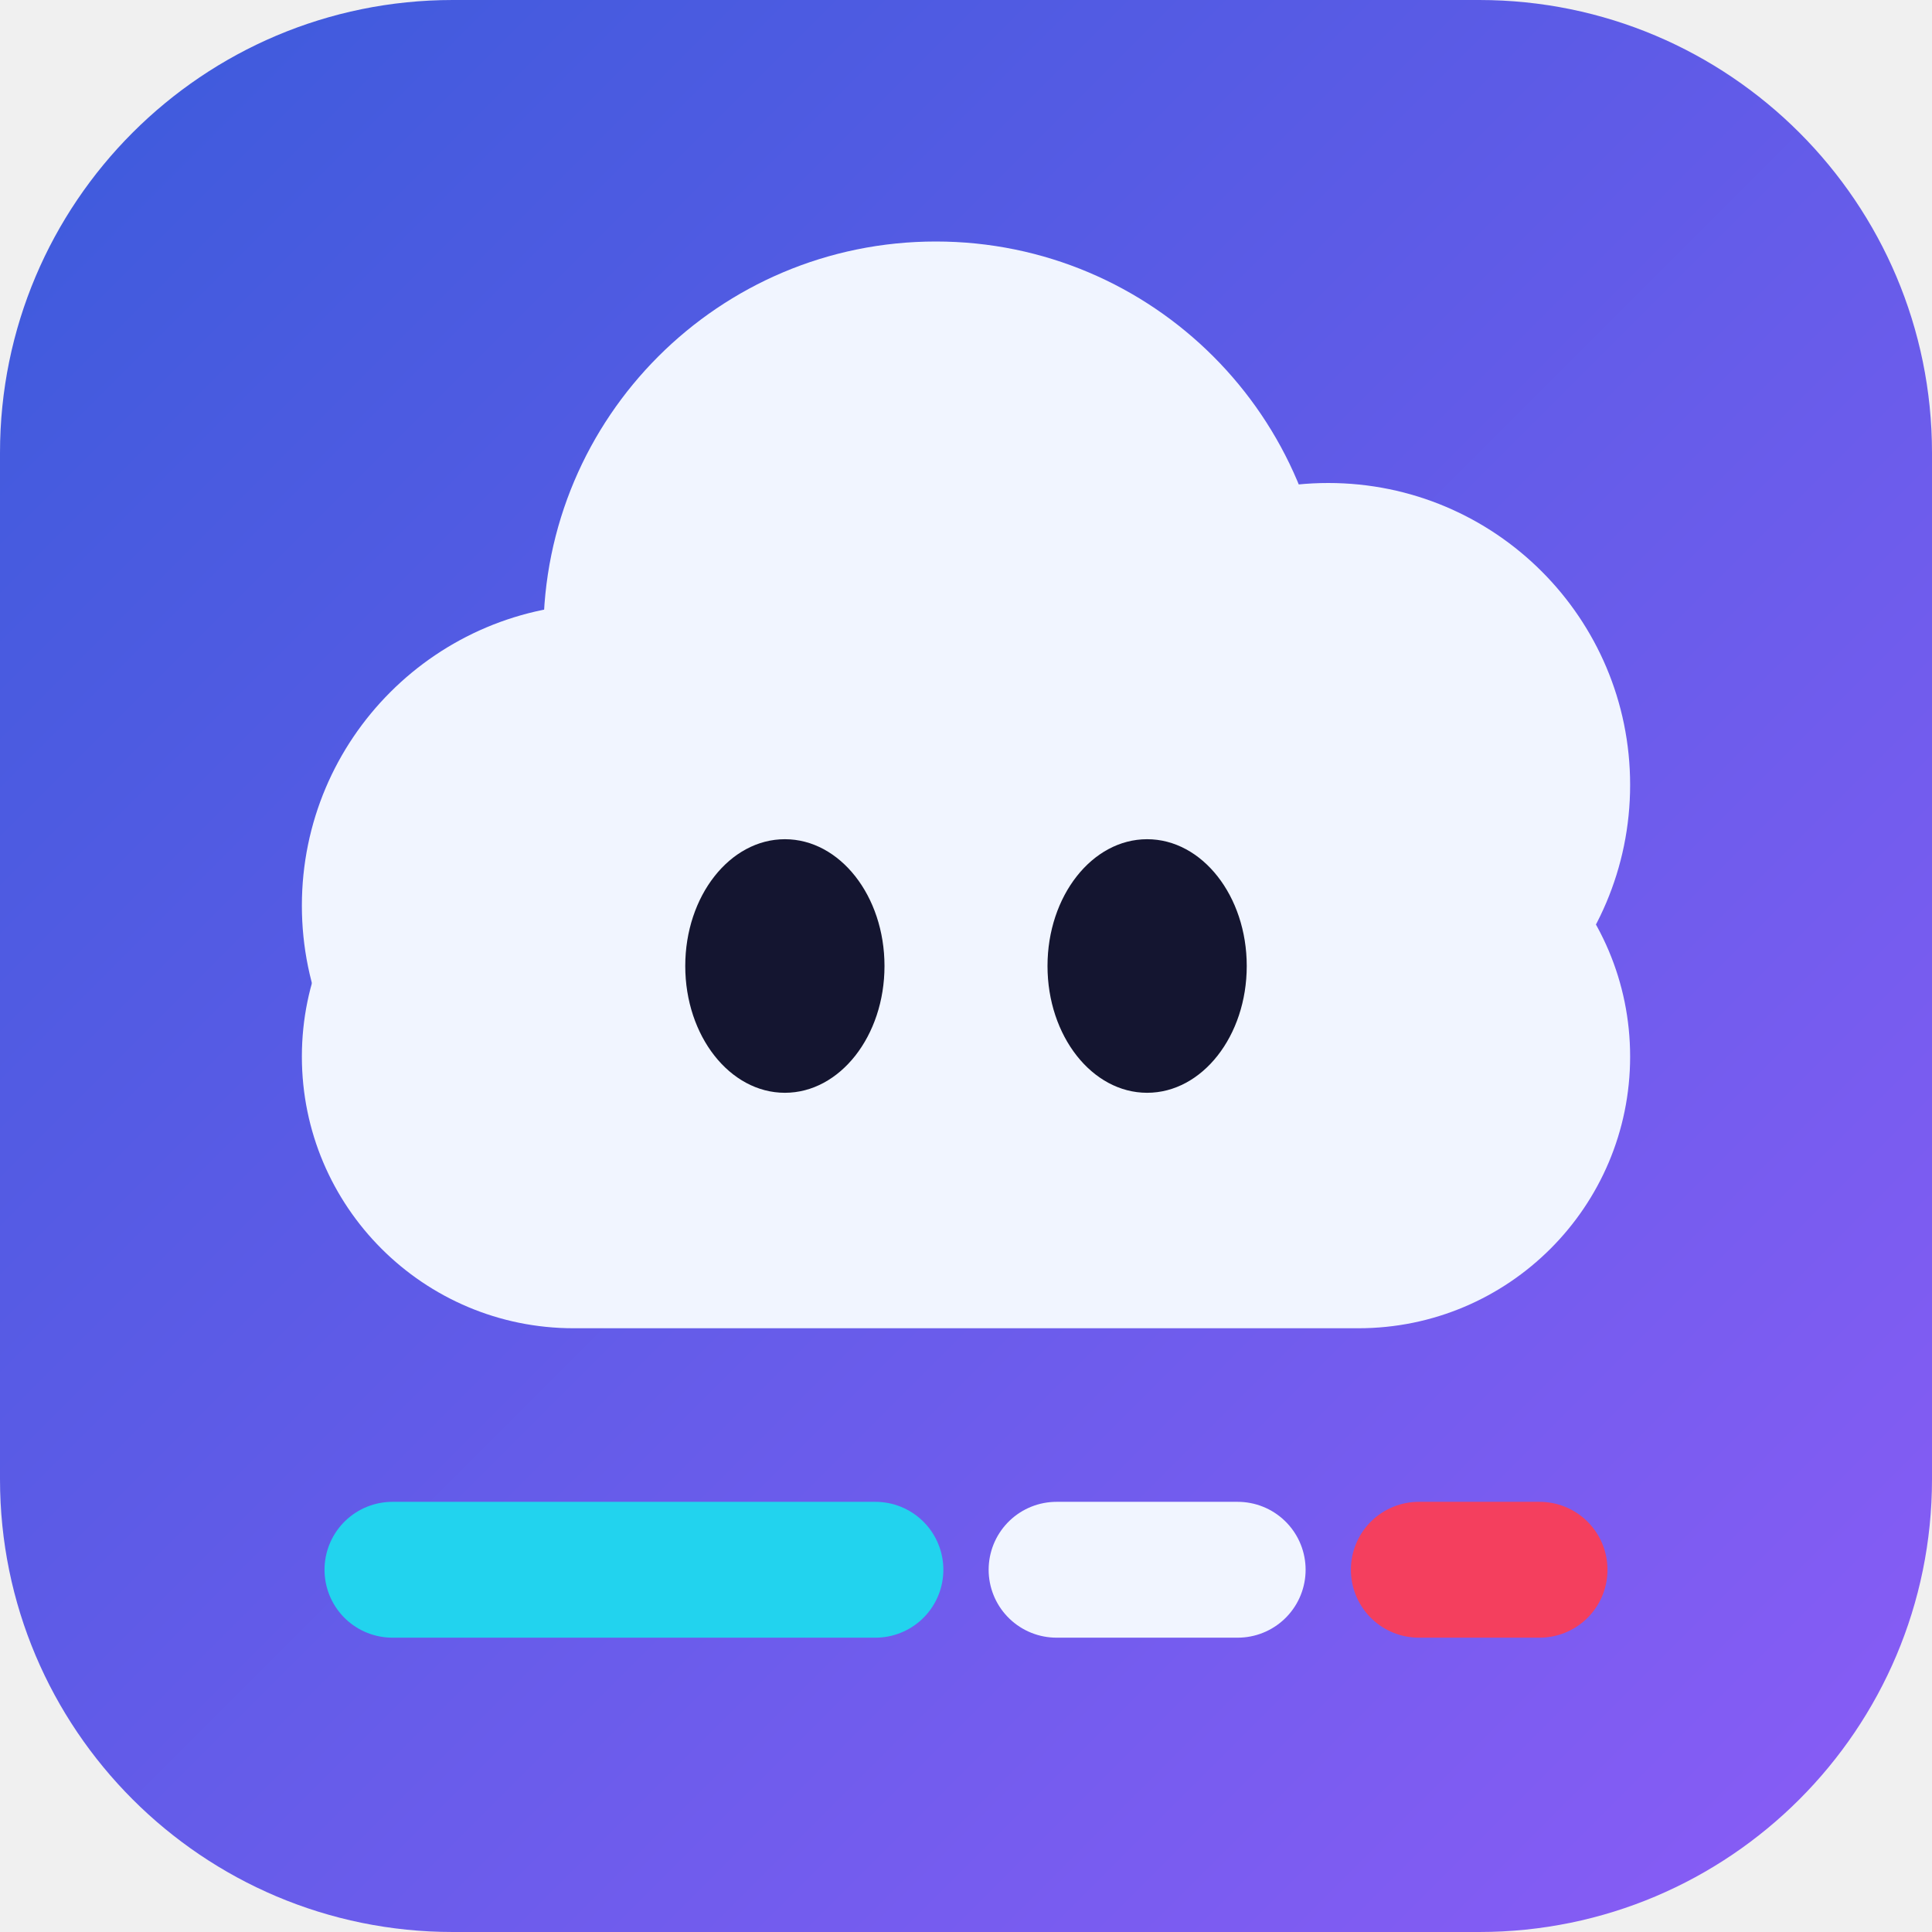
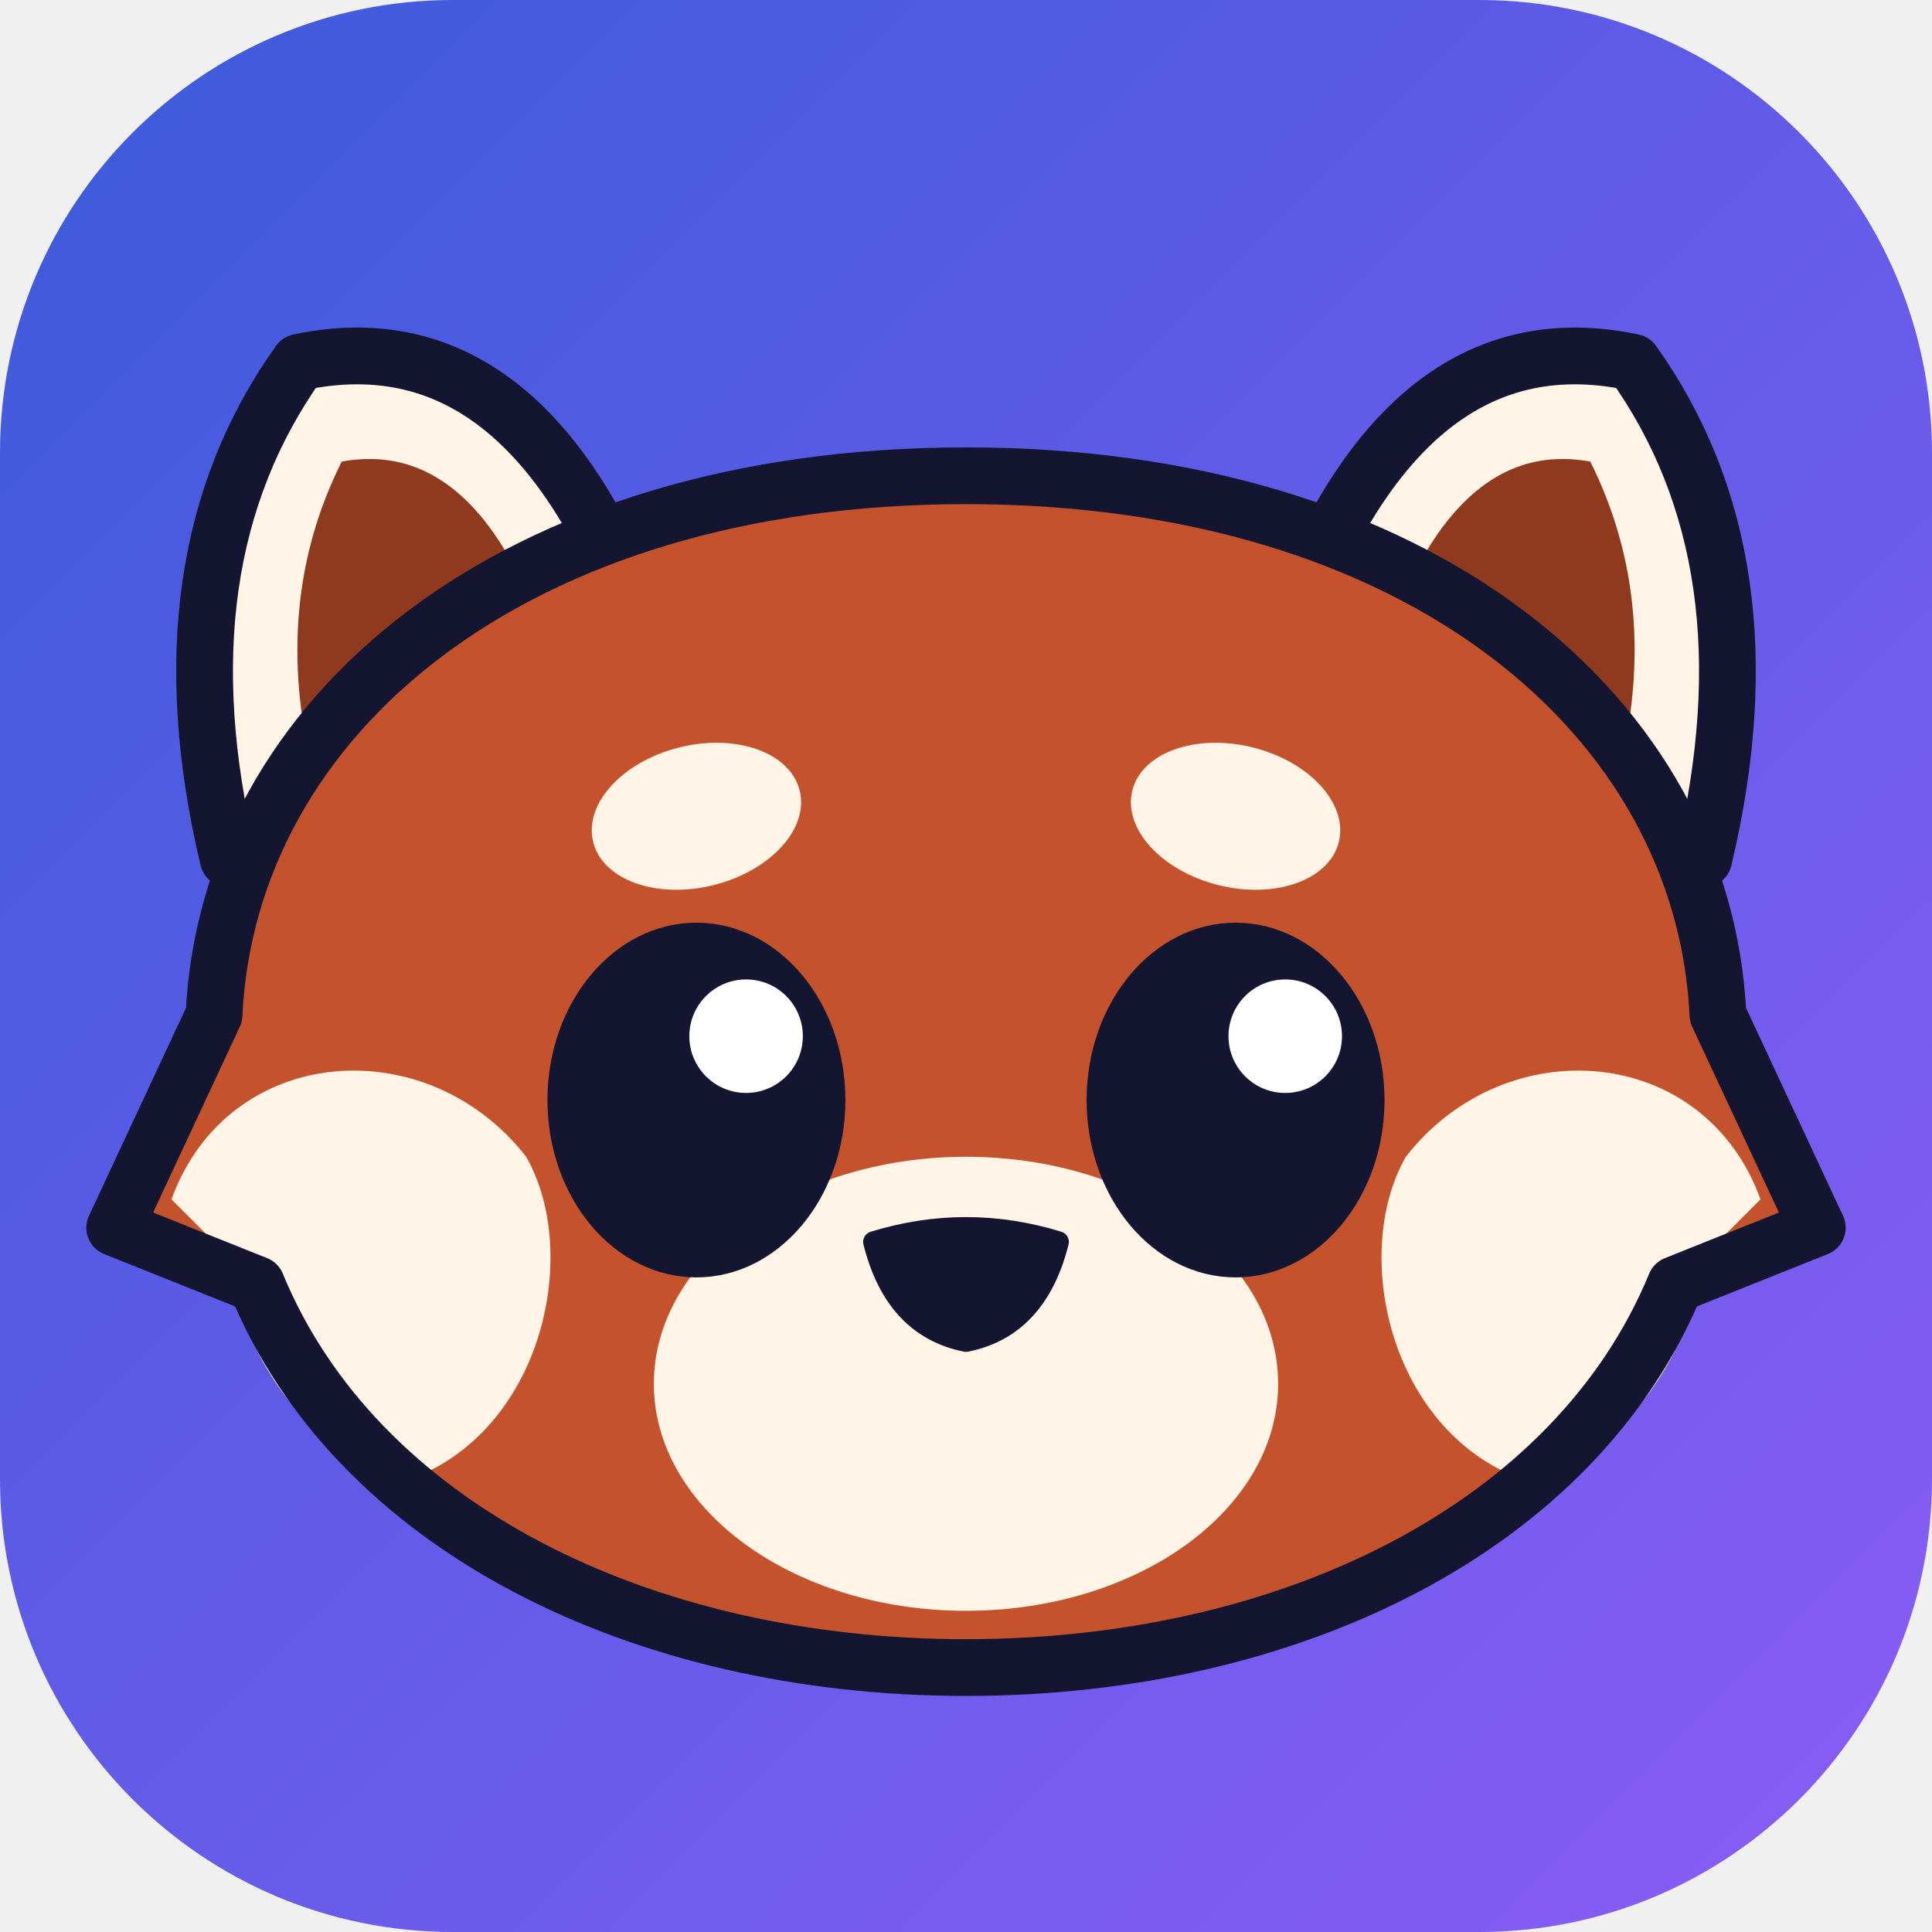
- <svg xmlns="http://www.w3.org/2000/svg" viewBox="0 0 64 64" width="64" height="64">
+ <svg xmlns="http://www.w3.org/2000/svg" viewBox="0 0 256 256" width="64" height="64">
  <defs>
    <linearGradient id="bg" x1="0" y1="0" x2="1" y2="1">
      <stop offset="0" stop-color="#3b5bdb" />
      <stop offset="1" stop-color="#8b5cf6" />
    </linearGradient>
  </defs>
-   <rect width="64" height="64" rx="15" fill="url(#bg)" />
-   <g fill="#f1f5ff">
-     <circle cx="20" cy="30" r="10" />
-     <circle cx="31" cy="21" r="13" />
-     <circle cx="44" cy="26" r="10" />
-     <rect x="10" y="26" width="44" height="18" rx="9" />
-   </g>
-   <g fill="#141530">
-     <ellipse cx="26" cy="32" rx="3.3" ry="4.2" />
-     <ellipse cx="38" cy="32" rx="3.3" ry="4.2" />
-   </g>
-   <g fill="none" stroke-width="4.5" stroke-linecap="round">
-     <path d="M13 52 H29" stroke="#22d3ee" />
-     <path d="M35 52 H41" stroke="#f1f5ff" />
-     <path d="M47 52 H51" stroke="#f43f5e" />
+   <rect width="256" height="256" rx="60" fill="url(#bg)" />
+   <g transform="translate(128 142) scale(.94)">
+     <g transform="translate(0 0)">
+       <path d="M-40 -44 Q-56 -108 -94 -100 Q-114 -72 -104 -30 Z" fill="#fff4e6" stroke="#141530" stroke-width="8" stroke-linejoin="round" stroke-linecap="round" />
+       <path d="M-56 -50 Q-66 -90 -88 -86 Q-98 -66 -92 -42 Z" fill="#8f3a1e" />
+       <path d="M40 -44 Q56 -108 94 -100 Q114 -72 104 -30 Z" fill="#fff4e6" stroke="#141530" stroke-width="8" stroke-linejoin="round" stroke-linecap="round" />
+       <path d="M56 -50 Q66 -90 88 -86 Q98 -66 92 -42 Z" fill="#8f3a1e" />
+       <path d="M0 -84 C64 -84 104 -50 106 -8 L120 22 L100 30 C86 64 46 84 0 84 C-46 84 -86 64 -100 30 L-120 22 L-106 -8 C-104 -50 -64 -84 0 -84 Z" fill="#c4532d" />
+       <path d="M-112 18 C-104 -4 -76 -6 -62 12 C-54 26 -60 52 -80 58 C-94 52 -102 40 -104 26 Z" fill="#fff4e6" />
+       <path d="M112 18 C104 -4 76 -6 62 12 C54 26 60 52 80 58 C94 52 102 40 104 26 Z" fill="#fff4e6" />
+       <ellipse cx="0" cy="44" rx="44" ry="32" fill="#fff4e6" />
+       <ellipse cx="-38" cy="-36" rx="15" ry="10" fill="#fff4e6" transform="rotate(-14 -38 -36)" />
+       <ellipse cx="38" cy="-36" rx="15" ry="10" fill="#fff4e6" transform="rotate(14 38 -36)" />
+       <path d="M0 -84 C64 -84 104 -50 106 -8 L120 22 L100 30 C86 64 46 84 0 84 C-46 84 -86 64 -100 30 L-120 22 L-106 -8 C-104 -50 -64 -84 0 -84 Z" fill="none" stroke="#141530" stroke-width="8" stroke-linejoin="round" stroke-linecap="round" />
+       <ellipse cx="-38" cy="4" rx="21" ry="25" fill="#141530" />
+       <circle cx="-31" cy="-5" r="8" fill="#ffffff" />
+       <ellipse cx="38" cy="4" rx="21" ry="25" fill="#141530" />
+       <circle cx="45" cy="-5" r="8" fill="#ffffff" />
+       <path d="M-13 24 Q0 20 13 24 Q10 36 0 38 Q-10 36 -13 24 Z" fill="#141530" stroke="#141530" stroke-width="3" stroke-linejoin="round" stroke-linecap="round" />
+     </g>
  </g>
</svg>
